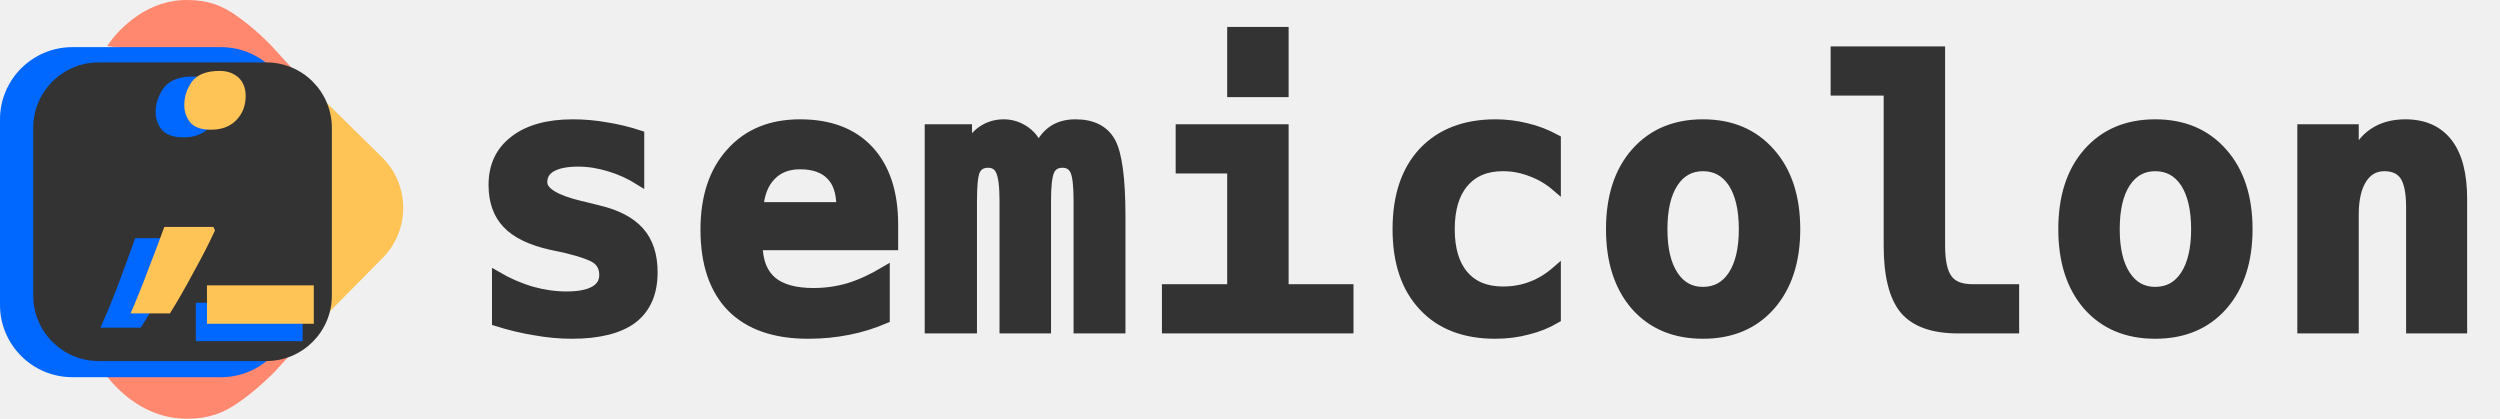
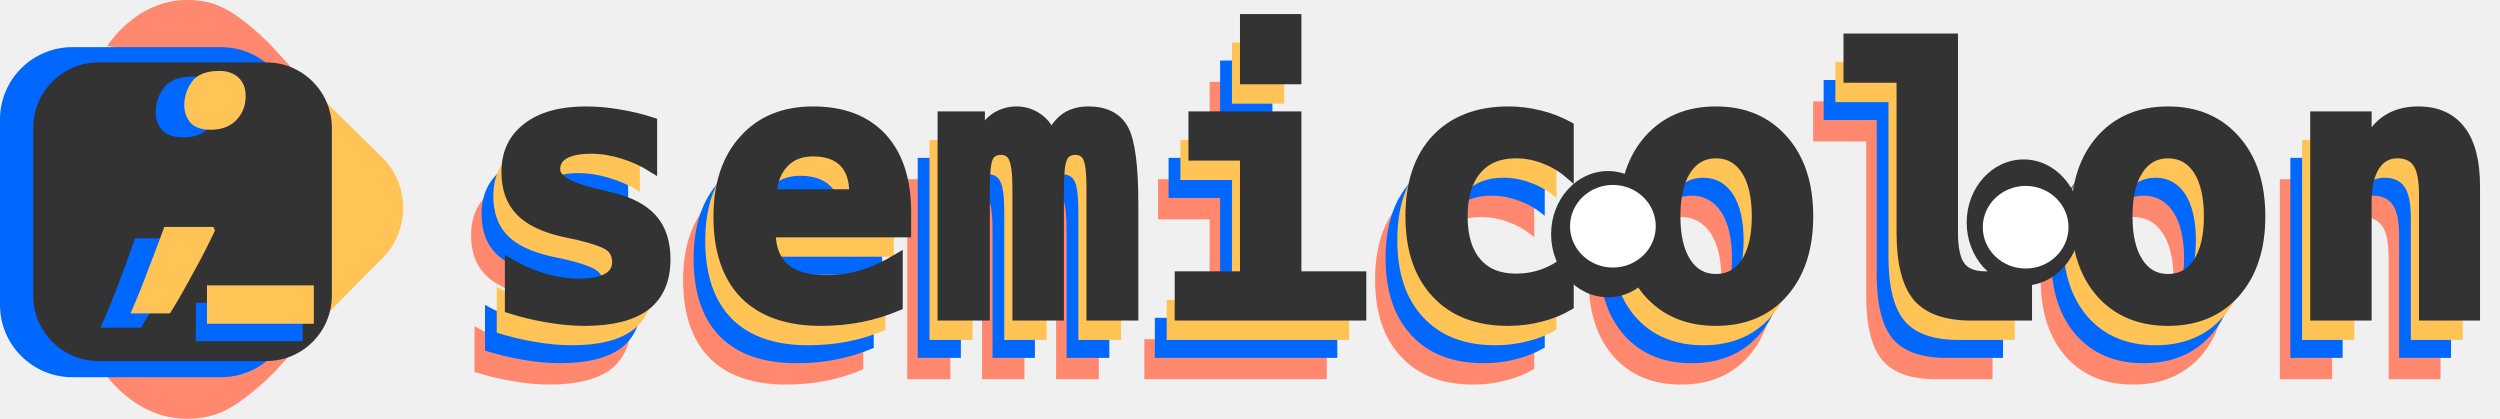
<svg xmlns="http://www.w3.org/2000/svg" xmlns:xlink="http://www.w3.org/1999/xlink" width="102.344mm" height="17.143mm" viewBox="0 0 102.344 17.143" version="1.1" id="svg8">
  <defs id="defs2">
    <rect x="-156.255" y="-87.939" width="619.933" height="250.008" id="rect109104" />
    <rect x="-176.782" y="-38.029" width="364.871" height="126.42" id="rect2241" />
    <rect x="172.184" y="0.485" width="47.11" height="53.464" id="rect1154" />
    <linearGradient id="linearGradient880">
      <stop style="stop-color:#ff0010;stop-opacity:1;" offset="0" id="stop876" />
      <stop style="stop-color:#ff0010;stop-opacity:0;" offset="1" id="stop878" />
    </linearGradient>
    <linearGradient id="linearGradient900">
      <stop style="stop-color:#002338;stop-opacity:1" offset="0" id="stop896" />
      <stop style="stop-color:#ff0028;stop-opacity:0.566" offset="1" id="stop898" />
    </linearGradient>
    <linearGradient id="linearGradient1014">
      <stop style="stop-color:#002338;stop-opacity:1" offset="0" id="stop1010" />
      <stop style="stop-color:#ff0028;stop-opacity:0.566" offset="1" id="stop1012" />
    </linearGradient>
    <linearGradient id="linearGradient982">
      <stop style="stop-color:#ff0010;stop-opacity:1" offset="0" id="stop978" />
      <stop style="stop-color:#d8a1aa;stop-opacity:0.586" offset="1" id="stop980" />
    </linearGradient>
    <rect x="64.4" y="87.032" width="63.891" height="40.598" id="rect952" />
    <clipPath clipPathUnits="userSpaceOnUse" id="clipPath901">
      <circle style="display:block;fill:#fb3600;fill-opacity:1;stroke-width:1.687;paint-order:stroke markers fill" id="circle903" cx="140.101" cy="-99.159" r="3.718" transform="scale(1,-1)" clip-path="none" />
    </clipPath>
    <linearGradient xlink:href="#linearGradient982" id="linearGradient984" x1="112.18" y1="95.053" x2="129.574" y2="95.053" gradientUnits="userSpaceOnUse" gradientTransform="translate(0,1.356393)" />
    <linearGradient xlink:href="#linearGradient1014" id="linearGradient984-6" x1="112.18" y1="95.053" x2="129.574" y2="95.053" gradientUnits="userSpaceOnUse" gradientTransform="matrix(0.4980197,0,0,0.4980197,64.80396,50.62078)" />
    <linearGradient xlink:href="#linearGradient982" id="linearGradient1113" x1="213.97" y1="-77.948" x2="208.516" y2="-77.923" gradientUnits="userSpaceOnUse" gradientTransform="translate(-14.75662,-6.758578)" />
    <linearGradient xlink:href="#linearGradient880" id="linearGradient882" x1="132.847" y1="58.85" x2="200.606" y2="58.85" gradientUnits="userSpaceOnUse" />
    <linearGradient xlink:href="#linearGradient900" id="linearGradient884" gradientUnits="userSpaceOnUse" x1="132.847" y1="58.85" x2="200.606" y2="58.85" gradientTransform="translate(1.455209,0.09921876)" />
    <linearGradient xlink:href="#linearGradient880" id="linearGradient1306" x1="224.989" y1="58.408" x2="226.667" y2="52.802" gradientUnits="userSpaceOnUse" />
    <filter id="mask-powermask-path-effect39850_inverse" style="color-interpolation-filters:sRGB" height="100" width="100" x="-50" y="-50">
      <feColorMatrix id="mask-powermask-path-effect39850_primitive1" values="1" type="saturate" result="fbSourceGraphic" />
      <feColorMatrix id="mask-powermask-path-effect39850_primitive2" values="-1 0 0 0 1 0 -1 0 0 1 0 0 -1 0 1 0 0 0 1 0 " in="fbSourceGraphic" />
    </filter>
  </defs>
  <g id="layer2" style="display:inline" transform="translate(-93.14713,-33.1173)" />
  <g id="layer1" style="display:inline" transform="translate(-93.14713,-33.1173)">
    <g id="g982" style="fill:#000000;fill-opacity:1" transform="translate(-28.31042,2.447396)">
      <text xml:space="preserve" id="text950" style="font-size:10.583px;line-height:1.25;font-family:'Bell MT';-inkscape-font-specification:'Bell MT';letter-spacing:0.407px;white-space:pre;shape-inside:url(#rect952)" />
      <g id="g888" transform="translate(-30.86718,116.2648)">
        <text xml:space="preserve" transform="matrix(0.2645833,0,0,0.2645833,179.2565,-65.59926)" id="text2239" style="font-size:40px;line-height:1.25;font-family:Gilroy-Bold;-inkscape-font-specification:Gilroy-Bold;white-space:pre;shape-inside:url(#rect2241)" />
        <g id="g73156">
          <g id="g73422">
            <g id="g73405">
-               <text xml:space="preserve" style="font-style:italic;font-variant:normal;font-weight:bold;font-stretch:normal;font-size:14.961px;line-height:1.25;font-family:'Montserrat Alternates';-inkscape-font-specification:'Montserrat Alternates Bold Italic';letter-spacing:0.249px;display:inline;fill:#333333;fill-opacity:1;stroke-width:0.374" x="171.26" y="-72.133" id="text904-8">
-                 <tspan id="tspan902-8" x="171.26" y="-72.133" style="font-style:normal;font-variant:normal;font-weight:bold;font-stretch:normal;font-family:Consolas;-inkscape-font-specification:'Consolas Bold';fill:#333333;fill-opacity:1;stroke:#333333;stroke-width:0.374;stroke-opacity:1">semicolons</tspan>
+               <text xml:space="preserve" style="font-style:italic;font-variant:normal;font-weight:bold;font-stretch:normal;font-size:14.961px;line-height:1.25;font-family:'Montserrat Alternates';-inkscape-font-specification:'Montserrat Alternates Bold Italic';letter-spacing:0.249px;display:inline;fill:#ff886f;fill-opacity:1;stroke:none;stroke-width:0.374" x="170.358" y="-70.07" id="text904-8-6-8">
+                 <tspan id="tspan902-8-0-5" x="170.358" y="-70.07" style="font-style:normal;font-variant:normal;font-weight:bold;font-stretch:normal;font-family:Consolas;-inkscape-font-specification:'Consolas Bold';fill:#ff886f;fill-opacity:1;stroke:none;stroke-width:0.374;stroke-opacity:1">semicolons</tspan>
+               </text>
+               <text xml:space="preserve" style="font-style:italic;font-variant:normal;font-weight:bold;font-stretch:normal;font-size:14.961px;line-height:1.25;font-family:'Montserrat Alternates';-inkscape-font-specification:'Montserrat Alternates Bold Italic';letter-spacing:0.249px;display:inline;fill:#0067ff;fill-opacity:1;stroke:none;stroke-width:0.374" x="170.79" y="-70.945" id="text904-8-6">
+                 <tspan id="tspan902-8-0" x="170.79" y="-70.945" style="font-style:normal;font-variant:normal;font-weight:bold;font-stretch:normal;font-family:Consolas;-inkscape-font-specification:'Consolas Bold';fill:#0067ff;fill-opacity:1;stroke:none;stroke-width:0.374;stroke-opacity:1">semicolons</tspan>
+               </text>
+               <text xml:space="preserve" style="font-style:italic;font-variant:normal;font-weight:bold;font-stretch:normal;font-size:14.961px;line-height:1.25;font-family:'Montserrat Alternates';-inkscape-font-specification:'Montserrat Alternates Bold Italic';letter-spacing:0.249px;display:inline;fill:#ffc356;fill-opacity:1;stroke:none;stroke-width:0.374" x="171.271" y="-71.681" id="text904-8-6-0">
+                 <tspan id="tspan902-8-0-2" x="171.271" y="-71.681" style="font-style:normal;font-variant:normal;font-weight:bold;font-stretch:normal;font-family:Consolas;-inkscape-font-specification:'Consolas Bold';fill:#ffc356;fill-opacity:1;stroke:none;stroke-width:0.374;stroke-opacity:1">semicolons</tspan>
+               </text>
+               <text xml:space="preserve" style="font-style:italic;font-variant:normal;font-weight:bold;font-stretch:normal;font-size:14.961px;line-height:1.25;font-family:'Montserrat Alternates';-inkscape-font-specification:'Montserrat Alternates Bold Italic';letter-spacing:0.249px;display:inline;fill:#333333;fill-opacity:1;stroke-width:0.374" x="171.789" y="-72.662" id="text904-8">
+                 <tspan id="tspan902-8" x="171.789" y="-72.662" style="font-style:normal;font-variant:normal;font-weight:bold;font-stretch:normal;font-family:Consolas;-inkscape-font-specification:'Consolas Bold';fill:#333333;fill-opacity:1;stroke:#333333;stroke-width:0.374;stroke-opacity:1">semicolons</tspan>
              </text>
              <g id="g63034-5" transform="matrix(1.340211,0,0,1.340211,-181.388,2.321996)" style="display:inline;fill:#000000;fill-opacity:1">
                <rect style="display:inline;fill:#ffc356;fill-opacity:1;stroke-width:1.328;paint-order:stroke markers fill" id="rect1262-6-3-9" width="9.944" height="9.94" x="134.84" y="-226.131" ry="2.179" transform="matrix(0.7129467,0.7012182,-0.7031202,0.711071,0,0)" />
                <path style="fill:#ff886f;fill-opacity:1;stroke:none;stroke-width:0.313px;stroke-linecap:butt;stroke-linejoin:miter;stroke-opacity:1" d="m 252.274,-64.193 c 0,0 0.878,-1.418 2.458,-1.407 0.639,0.005 1.046,0.177 1.448,0.45 0.592,0.403 1.089,0.925 1.089,0.925 l 0.794,0.868 z" id="path41086-40" />
                <path style="display:inline;fill:#ff886f;fill-opacity:1;stroke:none;stroke-width:0.33px;stroke-linecap:butt;stroke-linejoin:miter;stroke-opacity:1" d="m 252.129,-54.294 c 0,0 0.928,1.498 2.597,1.486 0.675,-0.005 1.105,-0.187 1.53,-0.476 0.626,-0.425 1.151,-0.977 1.151,-0.977 l 0.839,-0.917 z" id="path41086-4-8" />
                <rect style="display:inline;fill:#0067ff;fill-opacity:1;stroke-width:1.27;paint-order:stroke markers fill" id="rect1262-6-32" width="8.963" height="10.081" x="249" y="-64.159" ry="2.21" />
                <rect style="fill:#333333;fill-opacity:1;stroke-width:1.219;paint-order:stroke markers fill" id="rect1262-3" width="9.122" height="9.122" x="250.015" y="-63.693" ry="2" />
                <text xml:space="preserve" style="font-style:italic;font-variant:normal;font-weight:bold;font-stretch:normal;font-size:11.199px;line-height:1.25;font-family:'Montserrat Alternates';-inkscape-font-specification:'Montserrat Alternates Bold Italic';letter-spacing:0.431px;display:inline;fill:#0067ff;fill-opacity:1;fill-rule:nonzero;stroke-width:0.28" x="252.629" y="-57.027" id="text1224-9-2">
                  <tspan id="tspan1222-1-6" x="252.629" y="-57.027" style="font-style:italic;font-variant:normal;font-weight:bold;font-stretch:normal;font-family:'Montserrat Alternates';-inkscape-font-specification:'Montserrat Alternates Bold Italic';fill:#0067ff;fill-opacity:1;fill-rule:nonzero;stroke-width:0.28">;</tspan>
                </text>
                <text xml:space="preserve" style="font-style:italic;font-variant:normal;font-weight:bold;font-stretch:normal;font-size:10.812px;line-height:1.25;font-family:'Montserrat Alternates';-inkscape-font-specification:'Montserrat Alternates Bold Italic';letter-spacing:0.416px;fill:#ffc356;fill-opacity:1;fill-rule:nonzero;stroke-width:0.27" x="253.536" y="-57.419" id="text1224-6">
                  <tspan id="tspan1222-2" x="253.536" y="-57.419" style="font-style:italic;font-variant:normal;font-weight:bold;font-stretch:normal;font-family:'Montserrat Alternates';-inkscape-font-specification:'Montserrat Alternates Bold Italic';fill:#ffc356;fill-opacity:1;fill-rule:nonzero;stroke-width:0.27">;</tspan>
                </text>
                <rect style="display:inline;fill:#0067ff;fill-opacity:1;fill-rule:nonzero;stroke-width:1.586;paint-order:stroke markers fill" id="rect1558-1-7" height="1.173" x="254.982" y="55.178" transform="scale(1,-1)" width="3.263" />
                <rect style="fill:#ffc356;fill-opacity:1;fill-rule:nonzero;stroke-width:1.586;paint-order:stroke markers fill" id="rect1558-5" width="3.263" height="1.173" x="255.322" y="55.71" transform="scale(1,-1)" />
              </g>
              <text xml:space="preserve" transform="matrix(0.2645833,0,0,0.2645833,171.8064,-82.77196)" id="text109102" style="font-size:40px;line-height:1.25;font-family:Gilroy-Bold;-inkscape-font-specification:Gilroy-Bold;white-space:pre;shape-inside:url(#rect109104)" />
+               <ellipse style="fill:#333333;fill-opacity:1;stroke:none;stroke-width:0.7" id="path1512" cx="218.151" cy="-76.009" rx="2.328" ry="2.583" />
+               <ellipse style="display:inline;fill:#333333;fill-opacity:1;stroke:none;stroke-width:0.7" id="path1512-0" cx="235.164" cy="-76.485" rx="2.328" ry="2.583" />
+               <ellipse style="fill:#ffffff;fill-opacity:1;stroke:none;stroke-width:0.619" id="path1949" cx="218.353" cy="-76.333" rx="1.755" ry="1.691" />
+               <ellipse style="display:inline;fill:#ffffff;fill-opacity:1;stroke:none;stroke-width:0.619" id="path1949-7" cx="235.25" cy="-76.293" rx="1.755" ry="1.691" />
            </g>
          </g>
        </g>
      </g>
    </g>
  </g>
</svg>
